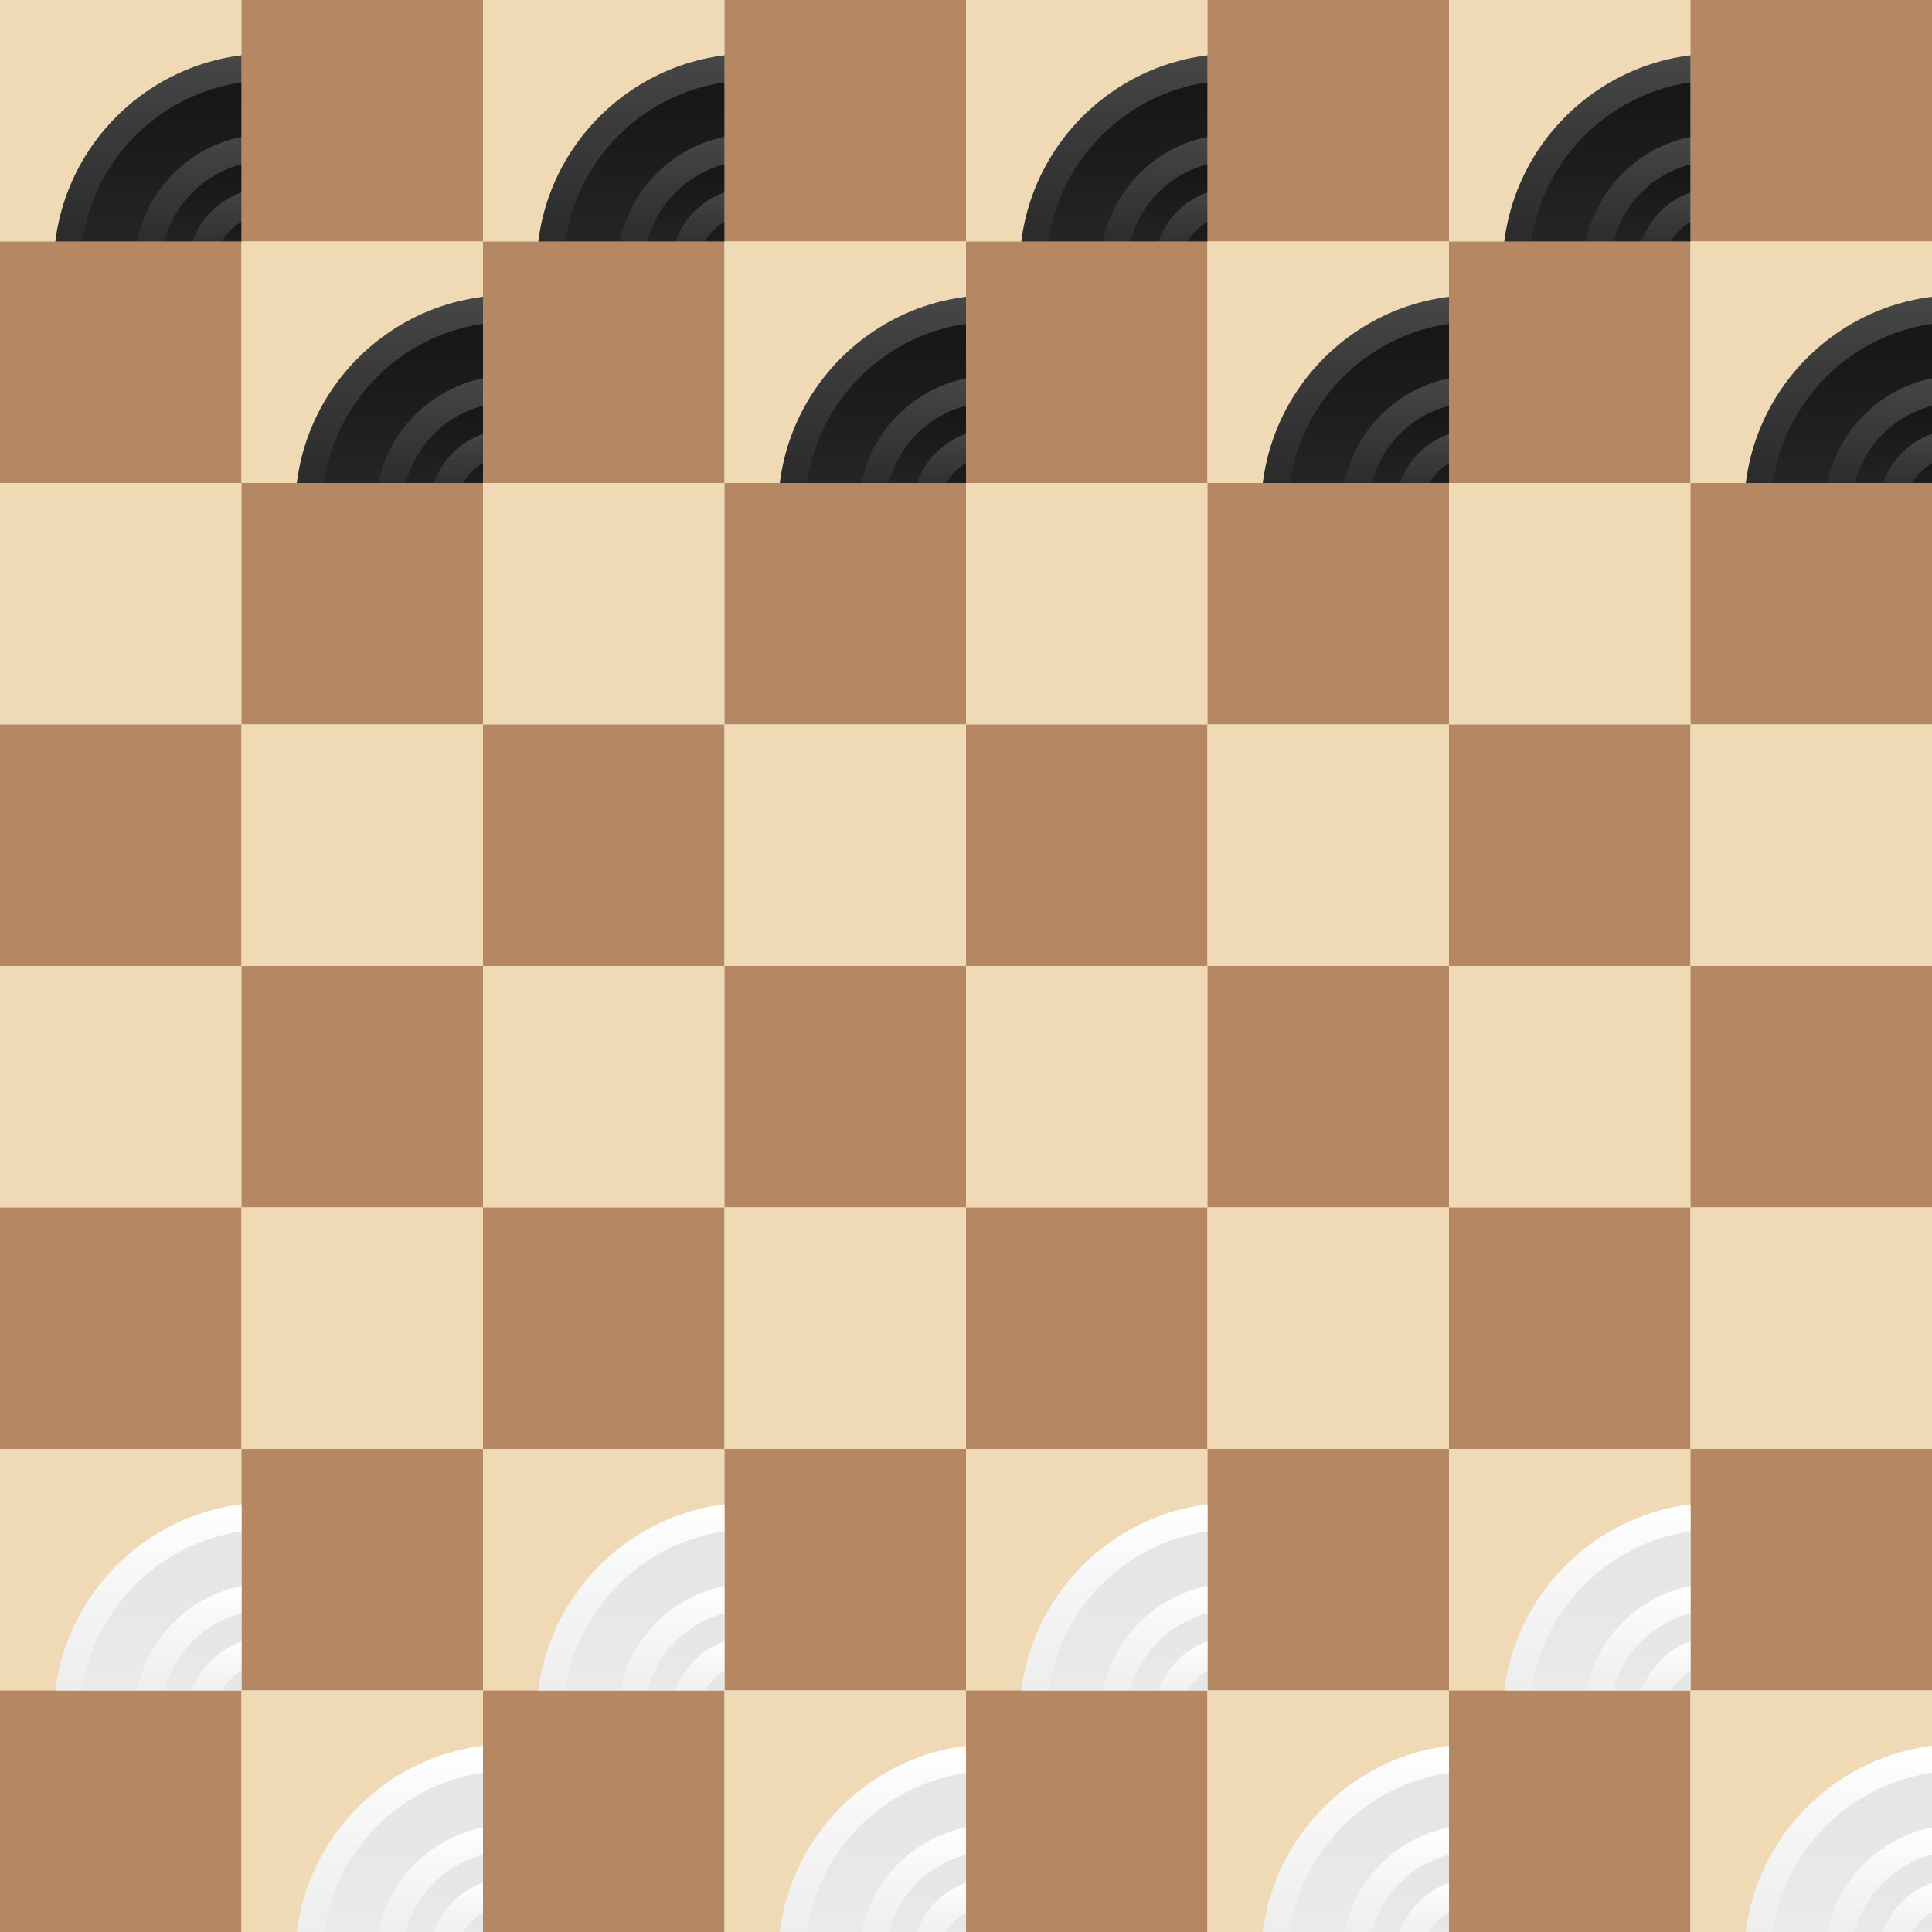
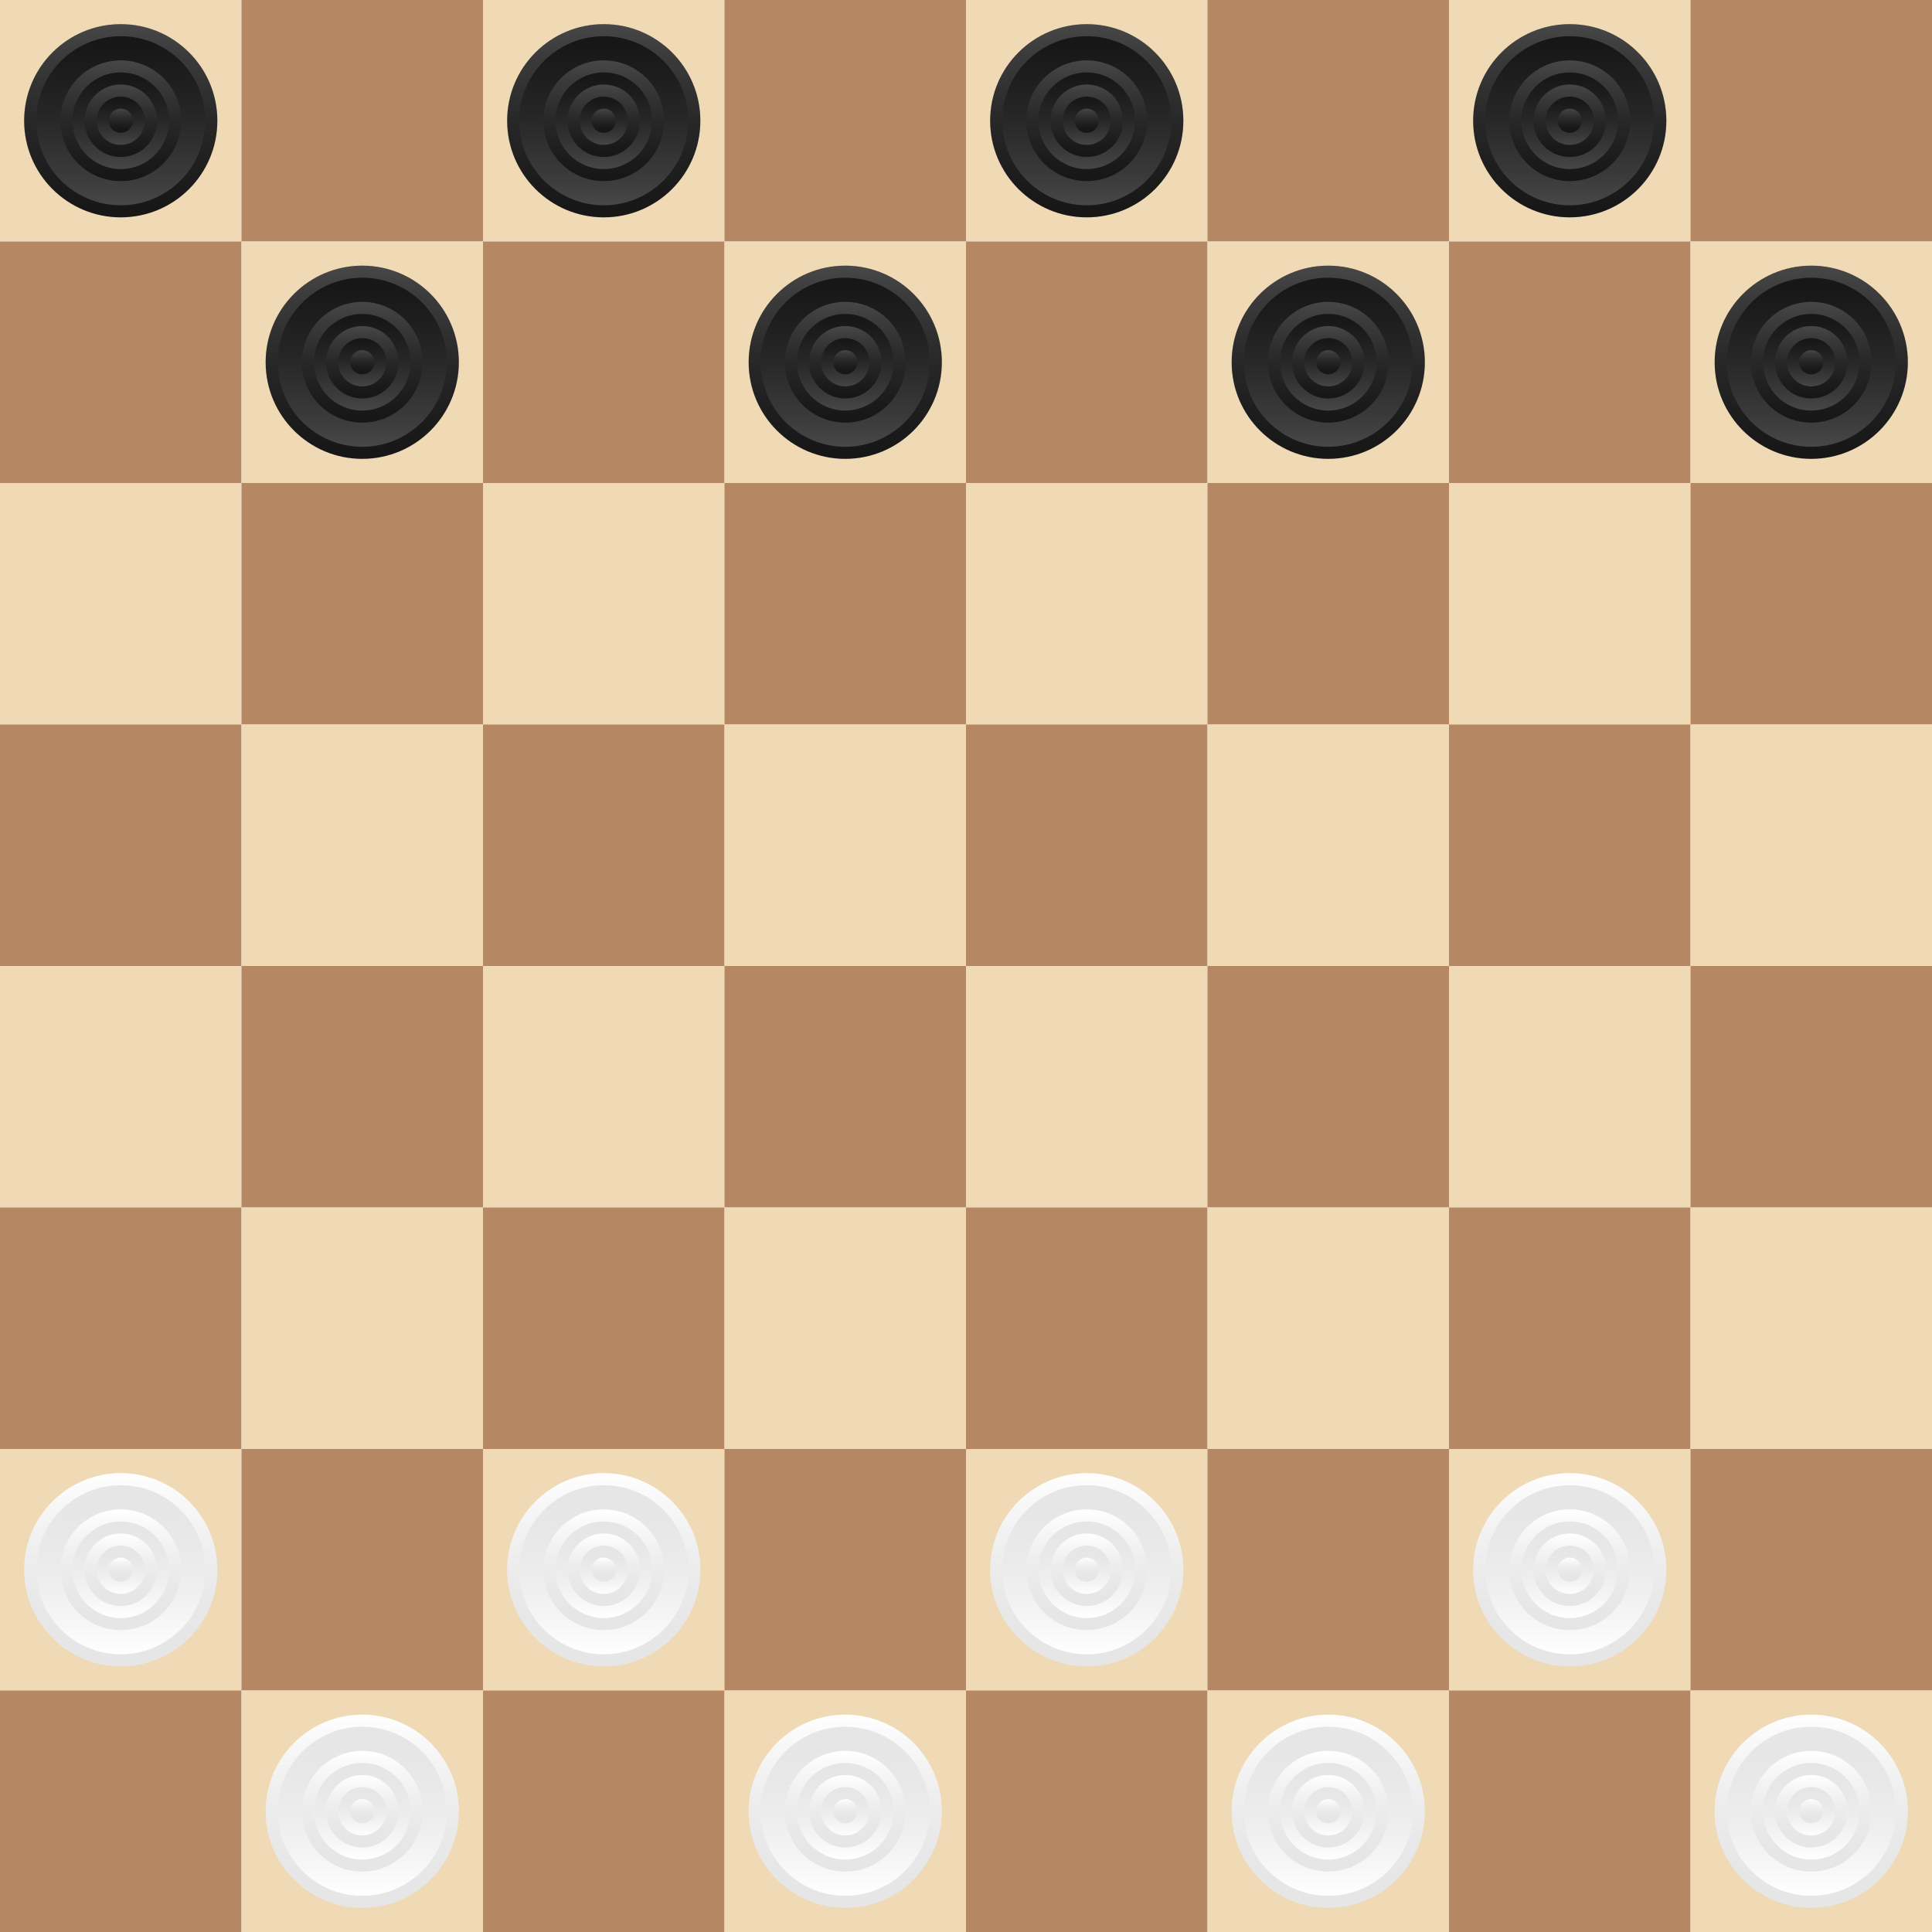
<svg xmlns="http://www.w3.org/2000/svg" viewBox="0 0 320 320" width="320" height="320">
  <defs>
-     <symbol id="piece-bM" viewBox="0 0 45 45">
+     <symbol id="piece-bM" viewBox="0 0 100 100">
      <style>.B{fill-rule:evenodd}</style>
      <defs>
        <clipPath id="A">
          <path d="M0 0h100v100H0z" />
        </clipPath>
      </defs>
      <g clip-path="url(#A)">
        <circle vector-effect="non-scaling-stroke" cx="50" cy="50" r="40" fill="#191919" />
        <linearGradient id="B" x1="50" y1="25" x2="50" y2="74.923" gradientUnits="userSpaceOnUse">
          <stop offset="0%" stop-opacity=".2" stop-color="#fff" />
          <stop offset="100%" stop-opacity=".098" stop-color="#000" />
        </linearGradient>
        <path d="M50 25c-13.807 0-25 11.193-25 25s11.193 25 25 25 25-11.193 25-25-11.193-25-25-25zm0 5c11.046 0 20 8.954 20 20s-8.954 20-20 20-20-8.954-20-20 8.954-20 20-20z" fill="url(#B)" class="B" />
        <linearGradient id="C" x1="50" y1="70.078" x2="50" y2="30" gradientUnits="userSpaceOnUse">
          <stop offset="0%" stop-opacity=".2" stop-color="#fff" />
          <stop offset="100%" stop-opacity=".098" stop-color="#000" />
        </linearGradient>
        <path d="M50 30c-11.046 0-20 8.954-20 20s8.954 20 20 20 20-8.954 20-20-8.954-20-20-20zm0 5c8.284 0 15 6.716 15 15s-6.716 15-15 15-15-6.716-15-15 6.716-15 15-15z" fill="url(#C)" class="B" />
        <linearGradient id="D" x1="50" y1="60.303" x2="50" y2="40" gradientUnits="userSpaceOnUse">
          <stop offset="0%" stop-opacity=".2" stop-color="#fff" />
          <stop offset="100%" stop-opacity=".098" stop-color="#000" />
        </linearGradient>
        <path d="M50 40a10 10 0 1 0 0 20 10 10 0 1 0 0-20h0zm0 5a5 5 0 1 1 0 10 5 5 0 1 1 0-10h0z" fill="url(#D)" class="B" />
        <linearGradient id="E" x1="50" y1="10" x2="49.735" y2="90" gradientUnits="userSpaceOnUse">
          <stop offset="0%" stop-opacity=".2" stop-color="#fff" />
          <stop offset="100%" stop-opacity=".098" stop-color="#000" />
        </linearGradient>
        <path d="M50 10c-10.61 0-20.783 4.214-28.284 11.716S10 39.39 10 50s4.214 20.783 11.716 28.284S39.39 90 50 90s20.783-4.214 28.284-11.716S90 60.61 90 50s-4.214-20.783-11.716-28.284S60.61 10 50 10h0zm0 5c19.33 0 35 15.67 35 35S69.33 85 50 85 15 69.33 15 50s15.67-35 35-35z" fill="url(#E)" class="B" />
        <linearGradient id="F" x1="50" y1="84.77" x2="50" y2="15" gradientUnits="userSpaceOnUse">
          <stop offset="0%" stop-opacity=".2" stop-color="#fff" />
          <stop offset="100%" stop-opacity=".098" stop-color="#000" />
        </linearGradient>
        <path d="M50 15c-19.33 0-35 15.67-35 35s15.67 35 35 35 35-15.67 35-35-15.67-35-35-35zm0 10c6.63 0 12.99 2.634 17.678 7.322S75 43.37 75 50s-2.634 12.99-7.322 17.678S56.63 75 50 75s-12.99-2.634-17.678-7.322S25 56.63 25 50s2.634-12.99 7.322-17.678S43.37 25 50 25h0z" fill="url(#F)" class="B" />
        <linearGradient id="G" x1="50" y1="44.933" x2="50" y2="53.754" gradientUnits="userSpaceOnUse">
          <stop offset="0%" stop-opacity=".2" stop-color="#fff" />
          <stop offset="100%" stop-opacity=".098" stop-color="#000" />
        </linearGradient>
        <circle vector-effect="non-scaling-stroke" cx="50" cy="50" r="5" fill="url(#G)" />
        <linearGradient id="H" x1="50" y1="35" x2="50" y2="64.594" gradientUnits="userSpaceOnUse">
          <stop offset="0%" stop-opacity=".2" stop-color="#fff" />
          <stop offset="100%" stop-opacity=".098" stop-color="#000" />
        </linearGradient>
        <path d="M50 35a15 15 0 0 0-15 15 15 15 0 0 0 15 15 15 15 0 0 0 15-15 15 15 0 0 0-15-15h0zm0 5a10 10 0 1 1 0 20 10 10 0 1 1 0-20h0z" fill="url(#H)" class="B" />
      </g>
    </symbol>
-     <symbol id="piece-wM" viewBox="0 0 45 45">
+     <symbol id="piece-wM" viewBox="0 0 100 100">
      <style>.B{fill-rule:evenodd}</style>
      <defs>
        <clipPath id="A">
          <path d="M0 0h100v100H0z" />
        </clipPath>
      </defs>
      <g clip-path="url(#A)">
        <circle vector-effect="non-scaling-stroke" cx="50" cy="50" r="40" fill="#fff" />
        <linearGradient id="B" x1="50" y1="25" x2="50" y2="74.923" gradientUnits="userSpaceOnUse">
          <stop offset="0%" stop-opacity=".1" stop-color="#fff" />
          <stop offset="100%" stop-opacity=".098" stop-color="#000" />
        </linearGradient>
        <path d="M50 25c-13.807 0-25 11.193-25 25s11.193 25 25 25 25-11.193 25-25-11.193-25-25-25zm0 5c11.046 0 20 8.954 20 20s-8.954 20-20 20-20-8.954-20-20 8.954-20 20-20z" fill="url(#B)" class="B" />
        <linearGradient id="C" x1="50" y1="70.078" x2="50" y2="30" gradientUnits="userSpaceOnUse">
          <stop offset="0%" stop-opacity=".2" stop-color="#fff" />
          <stop offset="100%" stop-opacity=".098" stop-color="#000" />
        </linearGradient>
        <path d="M50 30c-11.046 0-20 8.954-20 20s8.954 20 20 20 20-8.954 20-20-8.954-20-20-20zm0 5c8.284 0 15 6.716 15 15s-6.716 15-15 15-15-6.716-15-15 6.716-15 15-15z" fill="url(#C)" class="B" />
        <linearGradient id="D" x1="50" y1="60.303" x2="50" y2="40" gradientUnits="userSpaceOnUse">
          <stop offset="0%" stop-opacity=".1" stop-color="#fff" />
          <stop offset="100%" stop-opacity=".098" stop-color="#000" />
        </linearGradient>
        <path d="M50 40a10 10 0 1 0 0 20 10 10 0 1 0 0-20h0zm0 5a5 5 0 1 1 0 10 5 5 0 1 1 0-10h0z" fill="url(#D)" class="B" />
        <linearGradient id="E" x1="50" y1="10" x2="49.735" y2="90" gradientUnits="userSpaceOnUse">
          <stop offset="0%" stop-opacity=".1" stop-color="#fff" />
          <stop offset="100%" stop-opacity=".098" stop-color="#000" />
        </linearGradient>
        <path d="M50 10c-10.61 0-20.783 4.214-28.284 11.716S10 39.39 10 50s4.214 20.783 11.716 28.284S39.39 90 50 90s20.783-4.214 28.284-11.716S90 60.61 90 50s-4.214-20.783-11.716-28.284S60.61 10 50 10h0zm0 5c19.33 0 35 15.67 35 35S69.33 85 50 85 15 69.33 15 50s15.67-35 35-35z" fill="url(#E)" class="B" />
        <linearGradient id="F" x1="50" y1="84.77" x2="50" y2="15" gradientUnits="userSpaceOnUse">
          <stop offset="0%" stop-opacity=".1" stop-color="#fff" />
          <stop offset="100%" stop-opacity=".098" stop-color="#000" />
        </linearGradient>
        <path d="M50 15c-19.33 0-35 15.67-35 35s15.67 35 35 35 35-15.67 35-35-15.67-35-35-35zm0 10c6.63 0 12.99 2.634 17.678 7.322S75 43.37 75 50s-2.634 12.99-7.322 17.678S56.63 75 50 75s-12.99-2.634-17.678-7.322S25 56.63 25 50s2.634-12.99 7.322-17.678S43.37 25 50 25h0z" fill="url(#F)" class="B" />
        <linearGradient id="G" x1="50" y1="44.933" x2="50" y2="53.754" gradientUnits="userSpaceOnUse">
          <stop offset="0%" stop-opacity=".1" stop-color="#fff" />
          <stop offset="100%" stop-opacity=".098" stop-color="#000" />
        </linearGradient>
        <circle vector-effect="non-scaling-stroke" cx="50" cy="50" r="5" fill="url(#G)" />
        <linearGradient id="H" x1="50" y1="35" x2="50" y2="64.594" gradientUnits="userSpaceOnUse">
          <stop offset="0%" stop-opacity=".1" stop-color="#fff" />
          <stop offset="100%" stop-opacity=".098" stop-color="#000" />
        </linearGradient>
        <path d="M50 35a15 15 0 0 0-15 15 15 15 0 0 0 15 15 15 15 0 0 0 15-15 15 15 0 0 0-15-15h0zm0 5a10 10 0 1 1 0 20 10 10 0 1 1 0-20h0z" fill="url(#H)" class="B" />
      </g>
    </symbol>
  </defs>
  <rect x="0" y="0" width="40" height="40" fill="#f0d9b5" />
  <rect x="40" y="0" width="40" height="40" fill="#b58863" />
  <rect x="80" y="0" width="40" height="40" fill="#f0d9b5" />
  <rect x="120" y="0" width="40" height="40" fill="#b58863" />
  <rect x="160" y="0" width="40" height="40" fill="#f0d9b5" />
  <rect x="200" y="0" width="40" height="40" fill="#b58863" />
  <rect x="240" y="0" width="40" height="40" fill="#f0d9b5" />
  <rect x="280" y="0" width="40" height="40" fill="#b58863" />
  <rect x="0" y="40" width="40" height="40" fill="#b58863" />
  <rect x="40" y="40" width="40" height="40" fill="#f0d9b5" />
  <rect x="80" y="40" width="40" height="40" fill="#b58863" />
  <rect x="120" y="40" width="40" height="40" fill="#f0d9b5" />
  <rect x="160" y="40" width="40" height="40" fill="#b58863" />
  <rect x="200" y="40" width="40" height="40" fill="#f0d9b5" />
  <rect x="240" y="40" width="40" height="40" fill="#b58863" />
  <rect x="280" y="40" width="40" height="40" fill="#f0d9b5" />
  <rect x="0" y="80" width="40" height="40" fill="#f0d9b5" />
  <rect x="40" y="80" width="40" height="40" fill="#b58863" />
  <rect x="80" y="80" width="40" height="40" fill="#f0d9b5" />
  <rect x="120" y="80" width="40" height="40" fill="#b58863" />
  <rect x="160" y="80" width="40" height="40" fill="#f0d9b5" />
  <rect x="200" y="80" width="40" height="40" fill="#b58863" />
  <rect x="240" y="80" width="40" height="40" fill="#f0d9b5" />
  <rect x="280" y="80" width="40" height="40" fill="#b58863" />
  <rect x="0" y="120" width="40" height="40" fill="#b58863" />
  <rect x="40" y="120" width="40" height="40" fill="#f0d9b5" />
  <rect x="80" y="120" width="40" height="40" fill="#b58863" />
  <rect x="120" y="120" width="40" height="40" fill="#f0d9b5" />
  <rect x="160" y="120" width="40" height="40" fill="#b58863" />
  <rect x="200" y="120" width="40" height="40" fill="#f0d9b5" />
  <rect x="240" y="120" width="40" height="40" fill="#b58863" />
  <rect x="280" y="120" width="40" height="40" fill="#f0d9b5" />
  <rect x="0" y="160" width="40" height="40" fill="#f0d9b5" />
  <rect x="40" y="160" width="40" height="40" fill="#b58863" />
  <rect x="80" y="160" width="40" height="40" fill="#f0d9b5" />
  <rect x="120" y="160" width="40" height="40" fill="#b58863" />
  <rect x="160" y="160" width="40" height="40" fill="#f0d9b5" />
  <rect x="200" y="160" width="40" height="40" fill="#b58863" />
  <rect x="240" y="160" width="40" height="40" fill="#f0d9b5" />
  <rect x="280" y="160" width="40" height="40" fill="#b58863" />
  <rect x="0" y="200" width="40" height="40" fill="#b58863" />
  <rect x="40" y="200" width="40" height="40" fill="#f0d9b5" />
  <rect x="80" y="200" width="40" height="40" fill="#b58863" />
  <rect x="120" y="200" width="40" height="40" fill="#f0d9b5" />
  <rect x="160" y="200" width="40" height="40" fill="#b58863" />
  <rect x="200" y="200" width="40" height="40" fill="#f0d9b5" />
  <rect x="240" y="200" width="40" height="40" fill="#b58863" />
  <rect x="280" y="200" width="40" height="40" fill="#f0d9b5" />
  <rect x="0" y="240" width="40" height="40" fill="#f0d9b5" />
  <rect x="40" y="240" width="40" height="40" fill="#b58863" />
  <rect x="80" y="240" width="40" height="40" fill="#f0d9b5" />
  <rect x="120" y="240" width="40" height="40" fill="#b58863" />
  <rect x="160" y="240" width="40" height="40" fill="#f0d9b5" />
  <rect x="200" y="240" width="40" height="40" fill="#b58863" />
  <rect x="240" y="240" width="40" height="40" fill="#f0d9b5" />
  <rect x="280" y="240" width="40" height="40" fill="#b58863" />
  <rect x="0" y="280" width="40" height="40" fill="#b58863" />
  <rect x="40" y="280" width="40" height="40" fill="#f0d9b5" />
  <rect x="80" y="280" width="40" height="40" fill="#b58863" />
  <rect x="120" y="280" width="40" height="40" fill="#f0d9b5" />
  <rect x="160" y="280" width="40" height="40" fill="#b58863" />
  <rect x="200" y="280" width="40" height="40" fill="#f0d9b5" />
  <rect x="240" y="280" width="40" height="40" fill="#b58863" />
  <rect x="280" y="280" width="40" height="40" fill="#f0d9b5" />
  <rect x="0" y="0" width="40" height="40" fill="transparent" data-sq="a8" class="board-cell" />
  <rect x="40" y="0" width="40" height="40" fill="transparent" data-sq="b8" class="board-cell" />
  <rect x="80" y="0" width="40" height="40" fill="transparent" data-sq="c8" class="board-cell" />
  <rect x="120" y="0" width="40" height="40" fill="transparent" data-sq="d8" class="board-cell" />
  <rect x="160" y="0" width="40" height="40" fill="transparent" data-sq="e8" class="board-cell" />
  <rect x="200" y="0" width="40" height="40" fill="transparent" data-sq="f8" class="board-cell" />
  <rect x="240" y="0" width="40" height="40" fill="transparent" data-sq="g8" class="board-cell" />
  <rect x="280" y="0" width="40" height="40" fill="transparent" data-sq="h8" class="board-cell" />
  <rect x="0" y="40" width="40" height="40" fill="transparent" data-sq="a7" class="board-cell" />
  <rect x="40" y="40" width="40" height="40" fill="transparent" data-sq="b7" class="board-cell" />
  <rect x="80" y="40" width="40" height="40" fill="transparent" data-sq="c7" class="board-cell" />
  <rect x="120" y="40" width="40" height="40" fill="transparent" data-sq="d7" class="board-cell" />
  <rect x="160" y="40" width="40" height="40" fill="transparent" data-sq="e7" class="board-cell" />
  <rect x="200" y="40" width="40" height="40" fill="transparent" data-sq="f7" class="board-cell" />
  <rect x="240" y="40" width="40" height="40" fill="transparent" data-sq="g7" class="board-cell" />
  <rect x="280" y="40" width="40" height="40" fill="transparent" data-sq="h7" class="board-cell" />
  <rect x="0" y="80" width="40" height="40" fill="transparent" data-sq="a6" class="board-cell" />
  <rect x="40" y="80" width="40" height="40" fill="transparent" data-sq="b6" class="board-cell" />
  <rect x="80" y="80" width="40" height="40" fill="transparent" data-sq="c6" class="board-cell" />
  <rect x="120" y="80" width="40" height="40" fill="transparent" data-sq="d6" class="board-cell" />
  <rect x="160" y="80" width="40" height="40" fill="transparent" data-sq="e6" class="board-cell" />
  <rect x="200" y="80" width="40" height="40" fill="transparent" data-sq="f6" class="board-cell" />
  <rect x="240" y="80" width="40" height="40" fill="transparent" data-sq="g6" class="board-cell" />
  <rect x="280" y="80" width="40" height="40" fill="transparent" data-sq="h6" class="board-cell" />
  <rect x="0" y="120" width="40" height="40" fill="transparent" data-sq="a5" class="board-cell" />
  <rect x="40" y="120" width="40" height="40" fill="transparent" data-sq="b5" class="board-cell" />
  <rect x="80" y="120" width="40" height="40" fill="transparent" data-sq="c5" class="board-cell" />
  <rect x="120" y="120" width="40" height="40" fill="transparent" data-sq="d5" class="board-cell" />
  <rect x="160" y="120" width="40" height="40" fill="transparent" data-sq="e5" class="board-cell" />
  <rect x="200" y="120" width="40" height="40" fill="transparent" data-sq="f5" class="board-cell" />
  <rect x="240" y="120" width="40" height="40" fill="transparent" data-sq="g5" class="board-cell" />
  <rect x="280" y="120" width="40" height="40" fill="transparent" data-sq="h5" class="board-cell" />
  <rect x="0" y="160" width="40" height="40" fill="transparent" data-sq="a4" class="board-cell" />
  <rect x="40" y="160" width="40" height="40" fill="transparent" data-sq="b4" class="board-cell" />
  <rect x="80" y="160" width="40" height="40" fill="transparent" data-sq="c4" class="board-cell" />
  <rect x="120" y="160" width="40" height="40" fill="transparent" data-sq="d4" class="board-cell" />
  <rect x="160" y="160" width="40" height="40" fill="transparent" data-sq="e4" class="board-cell" />
  <rect x="200" y="160" width="40" height="40" fill="transparent" data-sq="f4" class="board-cell" />
  <rect x="240" y="160" width="40" height="40" fill="transparent" data-sq="g4" class="board-cell" />
  <rect x="280" y="160" width="40" height="40" fill="transparent" data-sq="h4" class="board-cell" />
  <rect x="0" y="200" width="40" height="40" fill="transparent" data-sq="a3" class="board-cell" />
  <rect x="40" y="200" width="40" height="40" fill="transparent" data-sq="b3" class="board-cell" />
  <rect x="80" y="200" width="40" height="40" fill="transparent" data-sq="c3" class="board-cell" />
  <rect x="120" y="200" width="40" height="40" fill="transparent" data-sq="d3" class="board-cell" />
  <rect x="160" y="200" width="40" height="40" fill="transparent" data-sq="e3" class="board-cell" />
  <rect x="200" y="200" width="40" height="40" fill="transparent" data-sq="f3" class="board-cell" />
  <rect x="240" y="200" width="40" height="40" fill="transparent" data-sq="g3" class="board-cell" />
  <rect x="280" y="200" width="40" height="40" fill="transparent" data-sq="h3" class="board-cell" />
  <rect x="0" y="240" width="40" height="40" fill="transparent" data-sq="a2" class="board-cell" />
  <rect x="40" y="240" width="40" height="40" fill="transparent" data-sq="b2" class="board-cell" />
  <rect x="80" y="240" width="40" height="40" fill="transparent" data-sq="c2" class="board-cell" />
  <rect x="120" y="240" width="40" height="40" fill="transparent" data-sq="d2" class="board-cell" />
  <rect x="160" y="240" width="40" height="40" fill="transparent" data-sq="e2" class="board-cell" />
  <rect x="200" y="240" width="40" height="40" fill="transparent" data-sq="f2" class="board-cell" />
  <rect x="240" y="240" width="40" height="40" fill="transparent" data-sq="g2" class="board-cell" />
  <rect x="280" y="240" width="40" height="40" fill="transparent" data-sq="h2" class="board-cell" />
  <rect x="0" y="280" width="40" height="40" fill="transparent" data-sq="a1" class="board-cell" />
  <rect x="40" y="280" width="40" height="40" fill="transparent" data-sq="b1" class="board-cell" />
  <rect x="80" y="280" width="40" height="40" fill="transparent" data-sq="c1" class="board-cell" />
  <rect x="120" y="280" width="40" height="40" fill="transparent" data-sq="d1" class="board-cell" />
  <rect x="160" y="280" width="40" height="40" fill="transparent" data-sq="e1" class="board-cell" />
  <rect x="200" y="280" width="40" height="40" fill="transparent" data-sq="f1" class="board-cell" />
  <rect x="240" y="280" width="40" height="40" fill="transparent" data-sq="g1" class="board-cell" />
  <rect x="280" y="280" width="40" height="40" fill="transparent" data-sq="h1" class="board-cell" />
  <g pointer-events="none">
    <use href="#piece-bM" x="0" y="0" width="40" height="40" />
    <use href="#piece-bM" x="80" y="0" width="40" height="40" />
    <use href="#piece-bM" x="160" y="0" width="40" height="40" />
    <use href="#piece-bM" x="240" y="0" width="40" height="40" />
    <use href="#piece-bM" x="40" y="40" width="40" height="40" />
    <use href="#piece-bM" x="120" y="40" width="40" height="40" />
    <use href="#piece-bM" x="200" y="40" width="40" height="40" />
    <use href="#piece-bM" x="280" y="40" width="40" height="40" />
    <use href="#piece-wM" x="0" y="240" width="40" height="40" />
    <use href="#piece-wM" x="80" y="240" width="40" height="40" />
    <use href="#piece-wM" x="160" y="240" width="40" height="40" />
    <use href="#piece-wM" x="240" y="240" width="40" height="40" />
    <use href="#piece-wM" x="40" y="280" width="40" height="40" />
    <use href="#piece-wM" x="120" y="280" width="40" height="40" />
    <use href="#piece-wM" x="200" y="280" width="40" height="40" />
    <use href="#piece-wM" x="280" y="280" width="40" height="40" />
  </g>
</svg>
